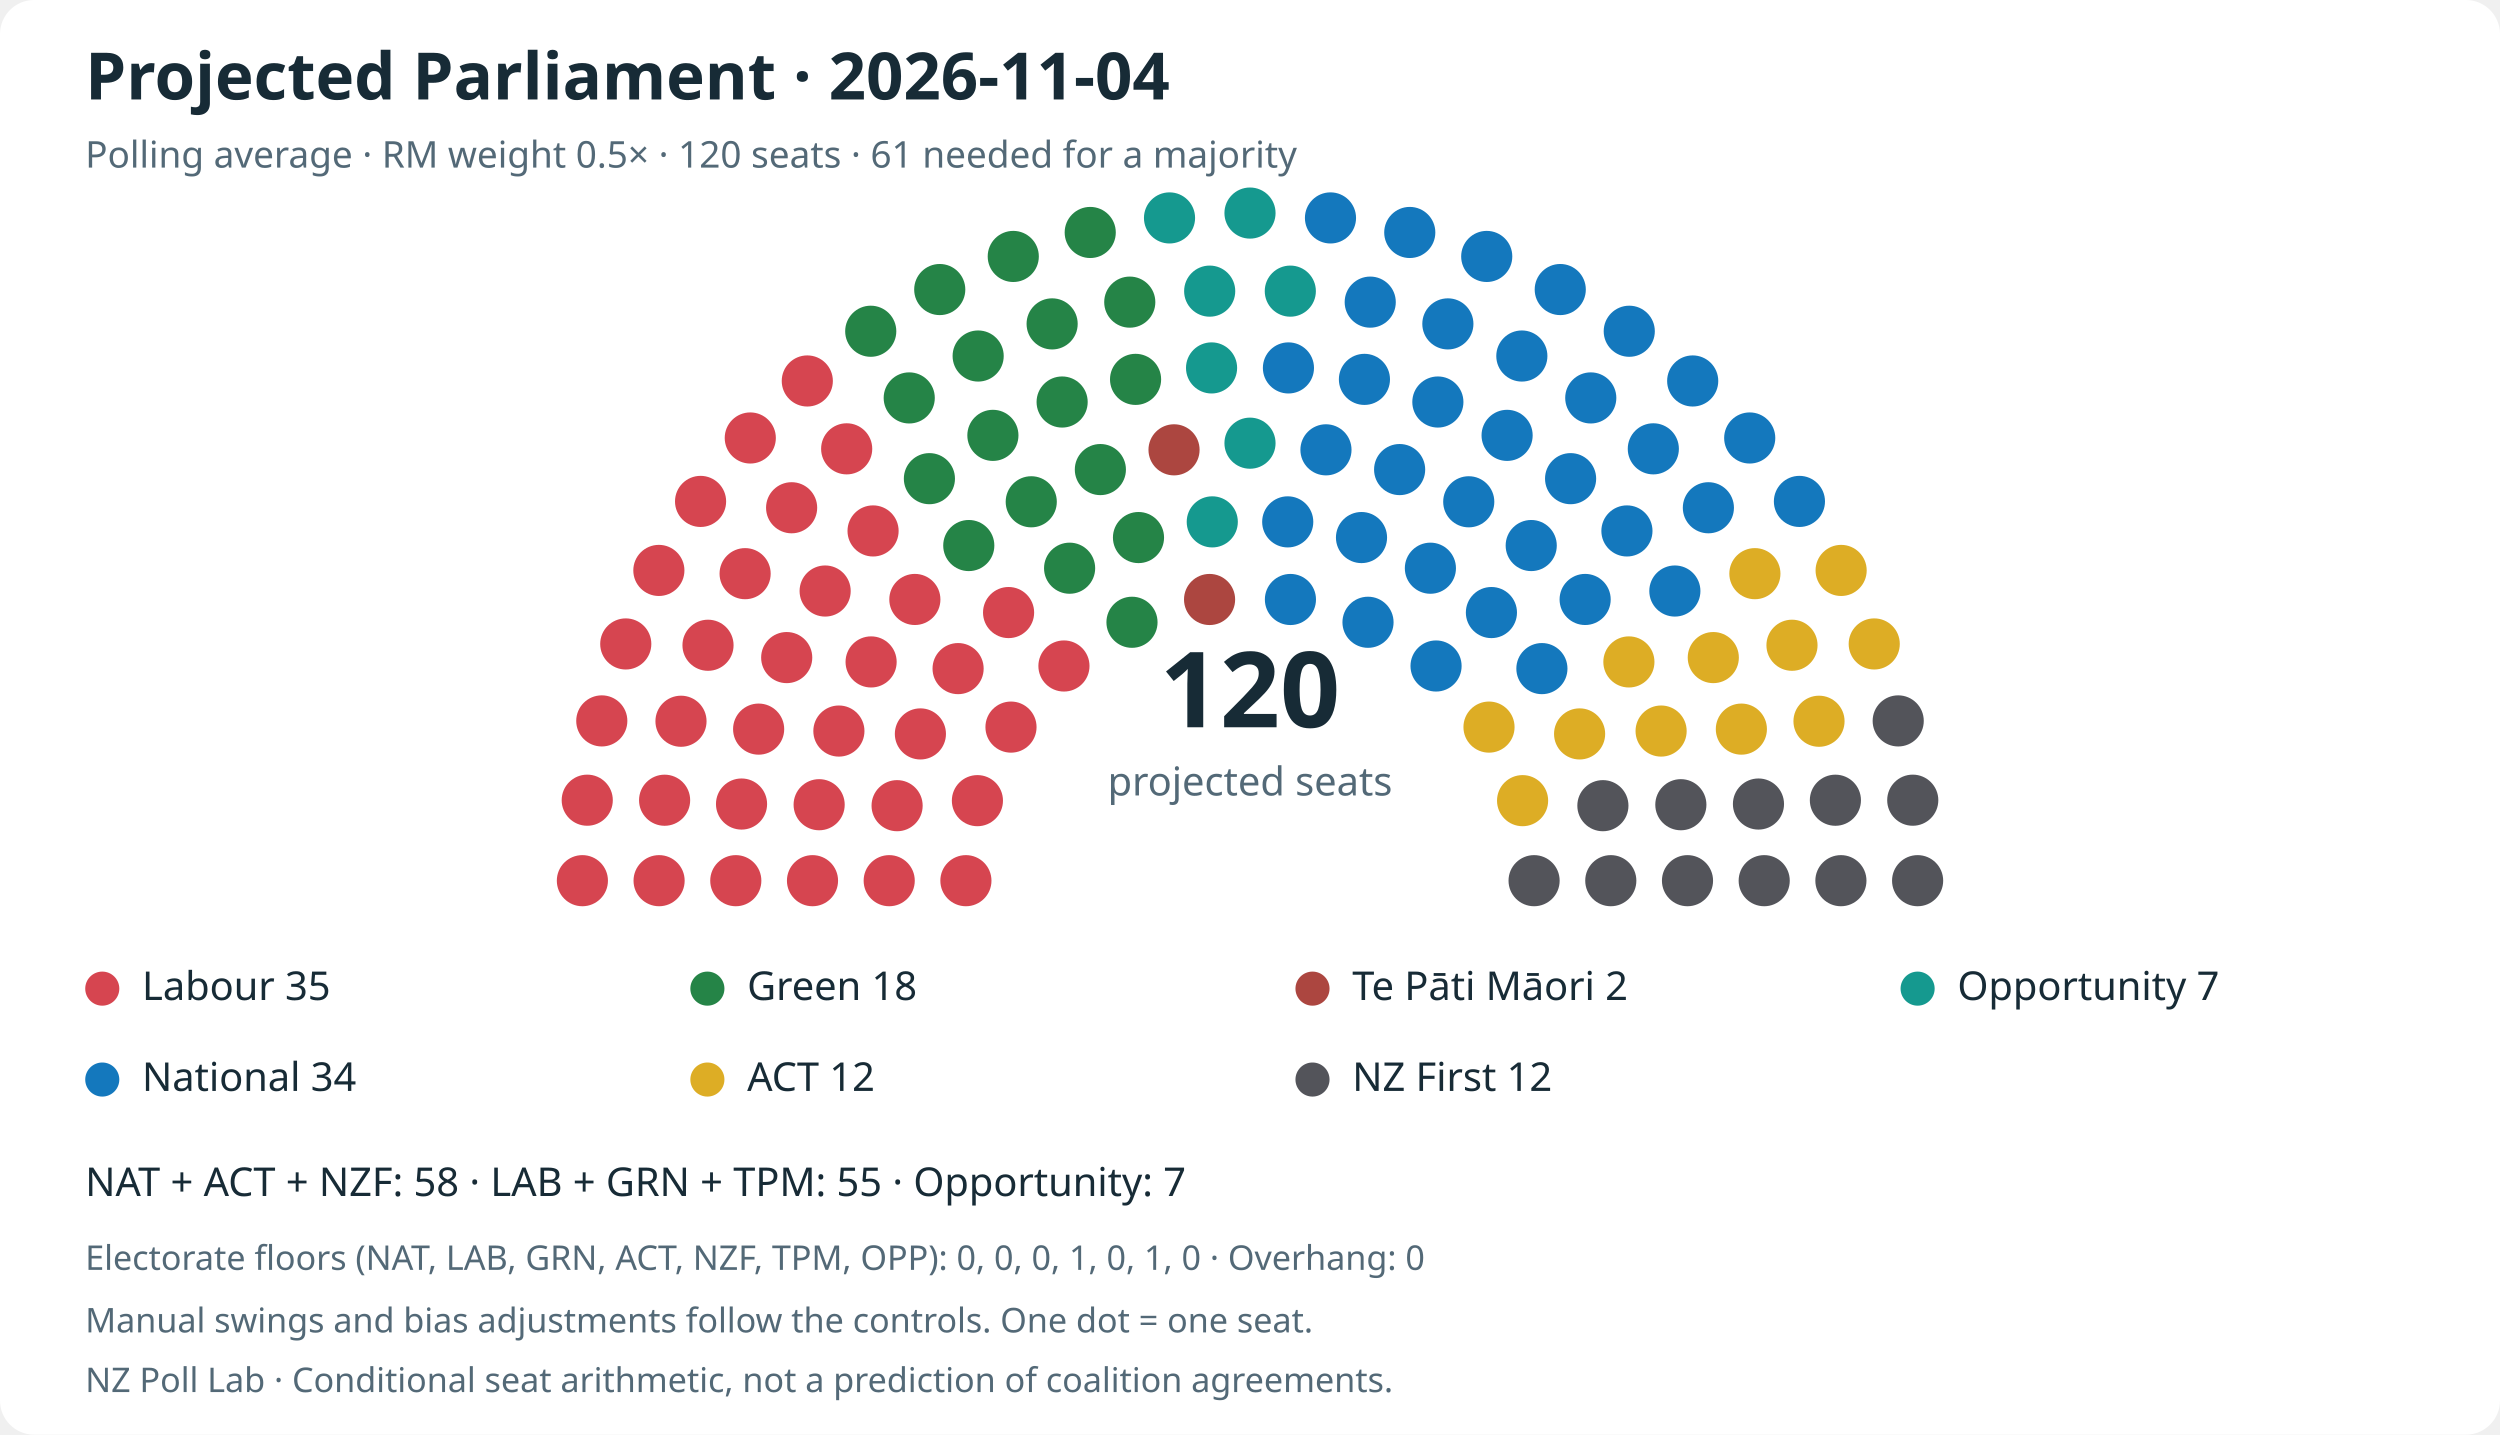
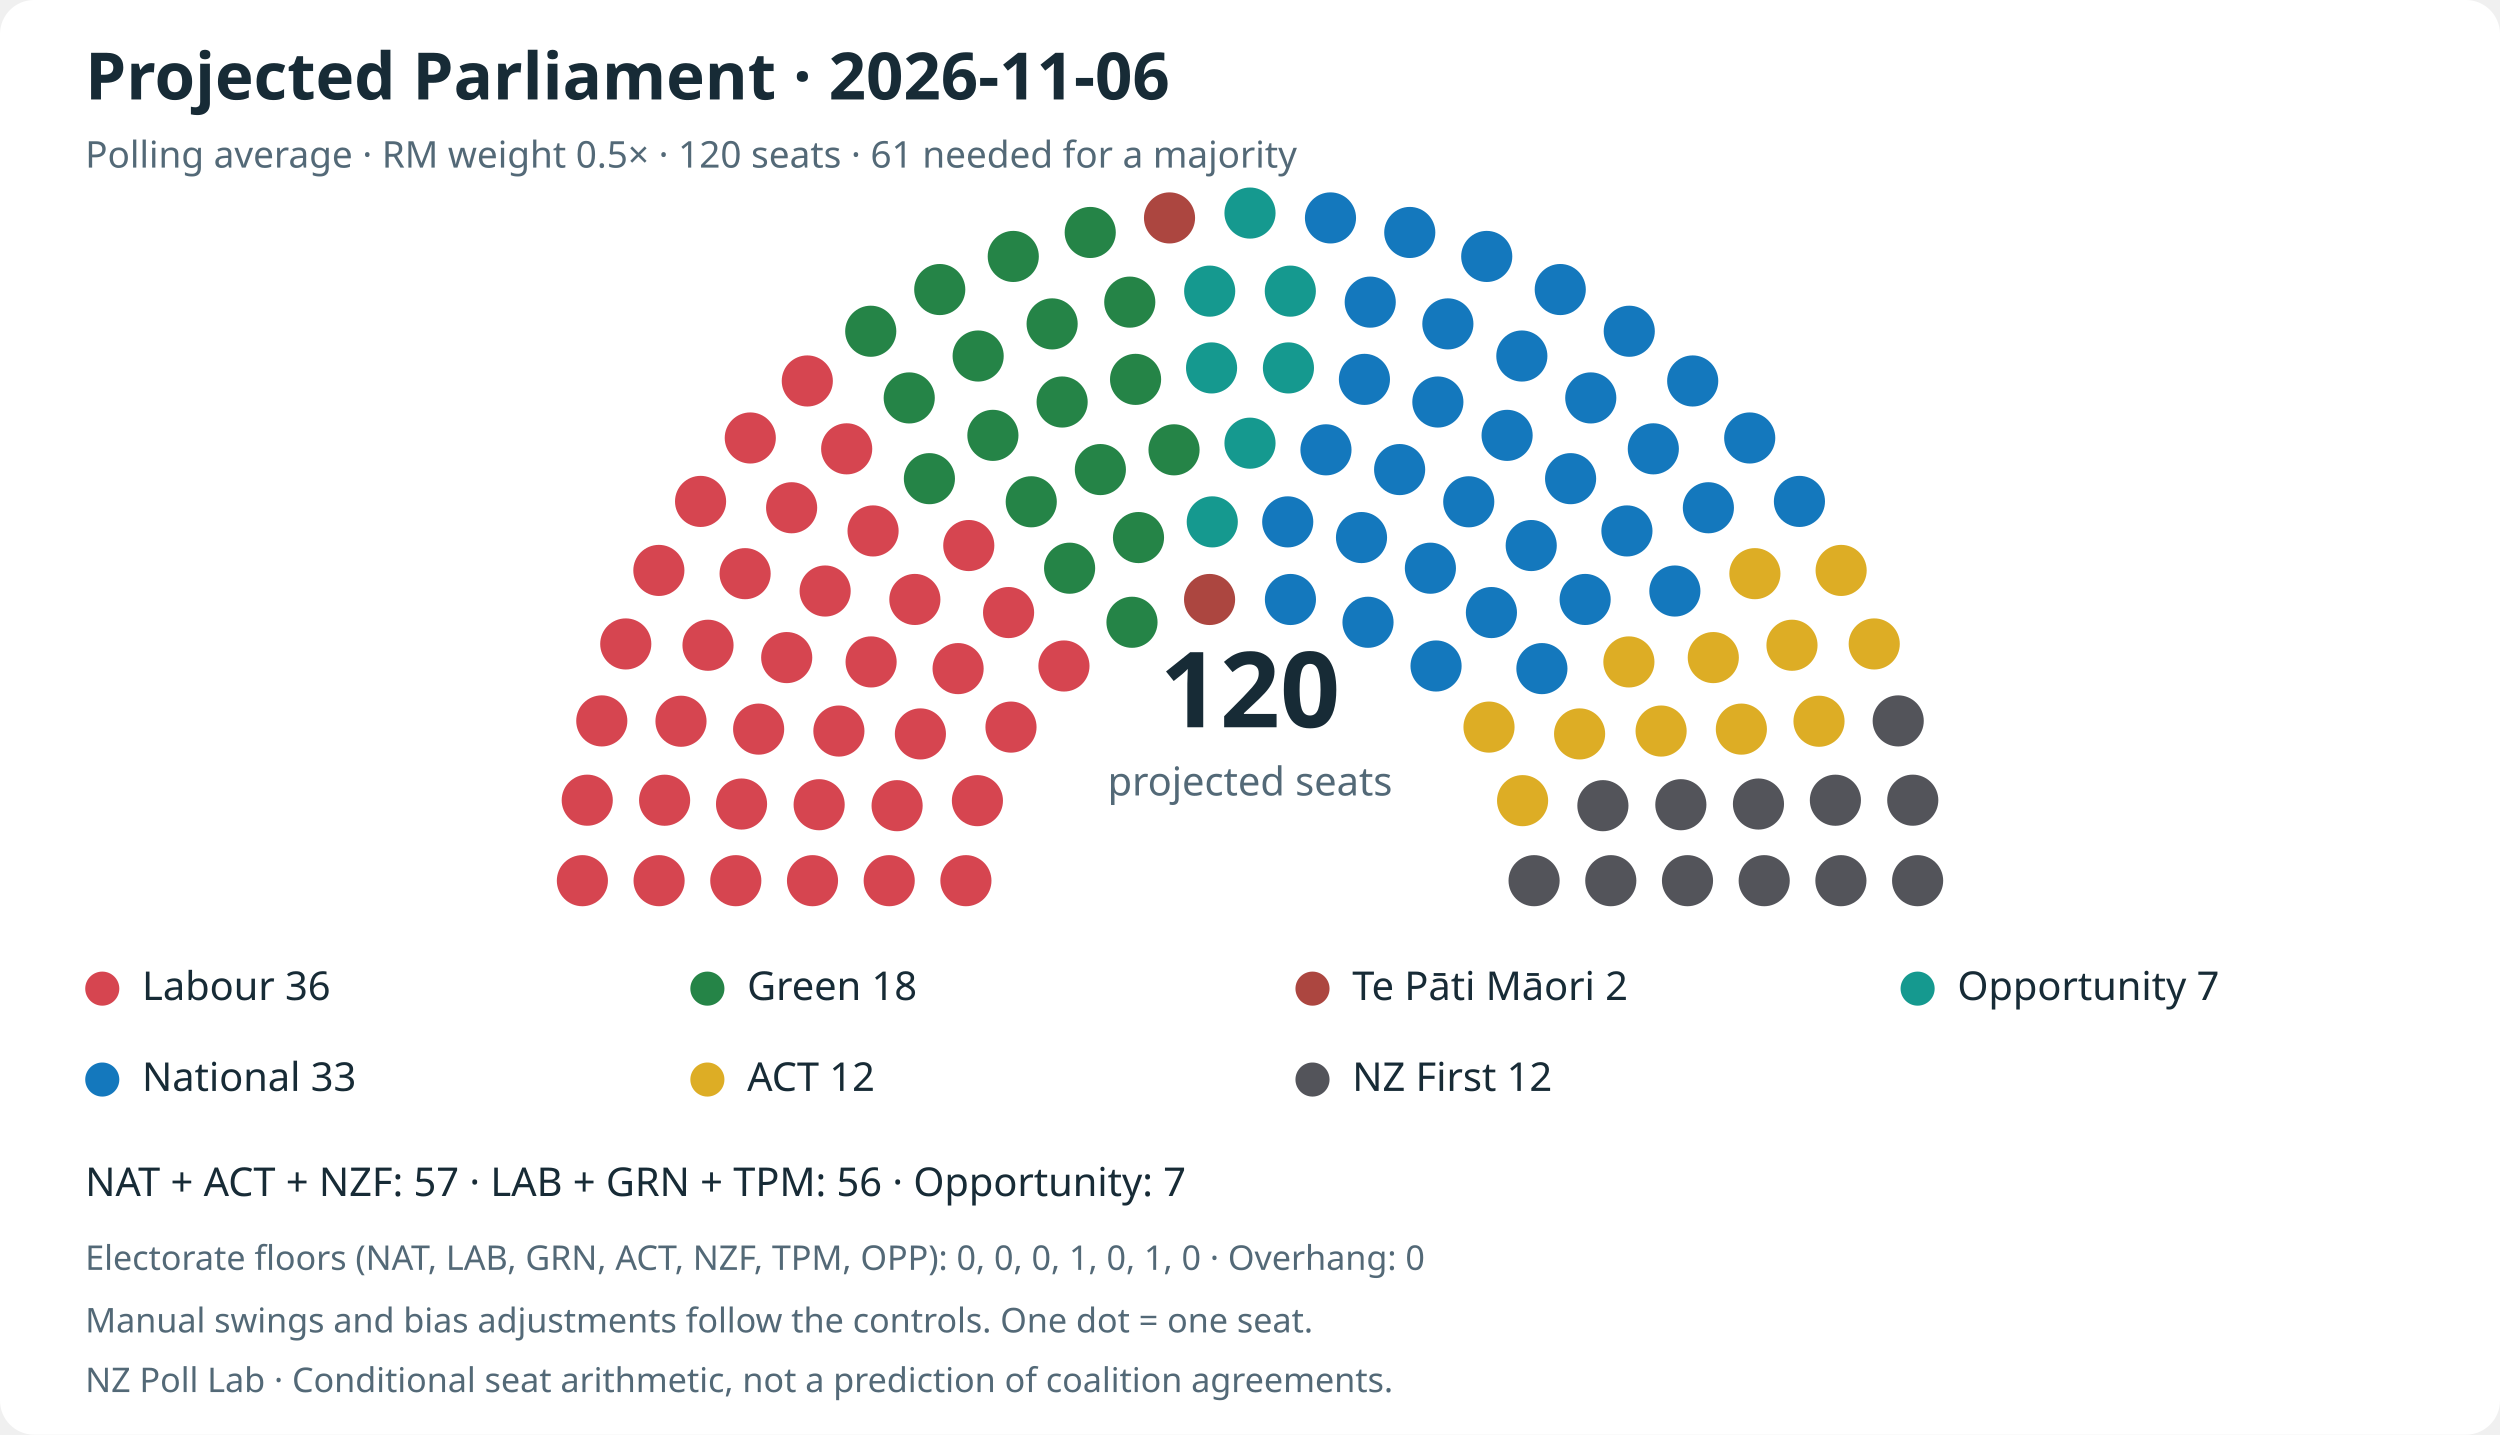
<svg xmlns="http://www.w3.org/2000/svg" viewBox="0 0 880 505" class="chart" role="img" aria-label="120 seat Parliament projection">
  <rect width="880" height="505" rx="12" fill="#ffffff" />
-   <text x="30" y="35" font-family="system-ui,sans-serif" font-size="23" font-weight="700" fill="#172b36">Projected Parliament · 2026-11-04</text>
+   <text x="30" y="35" font-family="system-ui,sans-serif" font-size="23" font-weight="700" fill="#172b36">Projected Parliament · 2026-11-06</text>
  <text x="30" y="59" font-family="system-ui,sans-serif" font-size="13" fill="#536977">Polling average · RM weight 0.5× · 120 seats · 61 needed for a majority</text>
  <circle cx="205.00" cy="310.00" r="9" fill="#d64550" />
  <circle cx="340.00" cy="310.00" r="9" fill="#d64550" />
  <circle cx="313.00" cy="310.00" r="9" fill="#d64550" />
  <circle cx="286.00" cy="310.00" r="9" fill="#d64550" />
  <circle cx="259.00" cy="310.00" r="9" fill="#d64550" />
  <circle cx="232.00" cy="310.00" r="9" fill="#d64550" />
  <circle cx="206.71" cy="281.67" r="9" fill="#d64550" />
  <circle cx="233.94" cy="281.68" r="9" fill="#d64550" />
  <circle cx="261.02" cy="283.02" r="9" fill="#d64550" />
  <circle cx="288.34" cy="283.26" r="9" fill="#d64550" />
  <circle cx="315.78" cy="283.60" r="9" fill="#d64550" />
  <circle cx="211.83" cy="253.76" r="9" fill="#d64550" />
  <circle cx="239.71" cy="253.88" r="9" fill="#d64550" />
  <circle cx="344.05" cy="281.83" r="9" fill="#d64550" />
  <circle cx="267.04" cy="256.65" r="9" fill="#d64550" />
  <circle cx="295.29" cy="257.33" r="9" fill="#d64550" />
  <circle cx="220.27" cy="226.67" r="9" fill="#d64550" />
  <circle cx="249.22" cy="227.13" r="9" fill="#d64550" />
  <circle cx="323.98" cy="258.34" r="9" fill="#d64550" />
  <circle cx="276.92" cy="231.47" r="9" fill="#d64550" />
  <circle cx="231.92" cy="200.79" r="9" fill="#d64550" />
  <circle cx="306.63" cy="233.00" r="9" fill="#d64550" />
  <circle cx="262.28" cy="201.93" r="9" fill="#d64550" />
  <circle cx="355.87" cy="255.94" r="9" fill="#d64550" />
  <circle cx="290.45" cy="208.04" r="9" fill="#d64550" />
  <circle cx="246.60" cy="176.50" r="9" fill="#d64550" />
  <circle cx="337.25" cy="235.35" r="9" fill="#d64550" />
  <circle cx="278.65" cy="178.73" r="9" fill="#d64550" />
  <circle cx="322.03" cy="211.01" r="9" fill="#d64550" />
  <circle cx="264.10" cy="154.17" r="9" fill="#d64550" />
  <circle cx="307.32" cy="186.89" r="9" fill="#d64550" />
  <circle cx="298.03" cy="157.99" r="9" fill="#d64550" />
  <circle cx="355.02" cy="215.62" r="9" fill="#d64550" />
  <circle cx="284.17" cy="134.10" r="9" fill="#d64550" />
  <circle cx="374.51" cy="234.43" r="9" fill="#d64550" />
-   <circle cx="341.01" cy="192.03" r="9" fill="#258447" />
+   <circle cx="341.01" cy="192.03" r="9" fill="#d64550" />
  <circle cx="327.15" cy="168.49" r="9" fill="#258447" />
  <circle cx="320.05" cy="140.07" r="9" fill="#258447" />
  <circle cx="306.50" cy="116.60" r="9" fill="#258447" />
  <circle cx="349.50" cy="153.25" r="9" fill="#258447" />
  <circle cx="363.00" cy="176.63" r="9" fill="#258447" />
  <circle cx="376.50" cy="200.01" r="9" fill="#258447" />
  <circle cx="330.79" cy="101.92" r="9" fill="#258447" />
  <circle cx="344.31" cy="125.32" r="9" fill="#258447" />
  <circle cx="398.46" cy="219.04" r="9" fill="#258447" />
  <circle cx="373.87" cy="141.51" r="9" fill="#258447" />
  <circle cx="356.67" cy="90.27" r="9" fill="#258447" />
  <circle cx="387.33" cy="165.29" r="9" fill="#258447" />
  <circle cx="370.35" cy="114.01" r="9" fill="#258447" />
  <circle cx="400.75" cy="189.22" r="9" fill="#258447" />
  <circle cx="383.76" cy="81.83" r="9" fill="#258447" />
  <circle cx="399.72" cy="133.54" r="9" fill="#258447" />
  <circle cx="397.68" cy="106.35" r="9" fill="#258447" />
-   <circle cx="413.26" cy="158.34" r="9" fill="#ac4640" />
+   <circle cx="413.26" cy="158.34" r="9" fill="#258447" />
  <circle cx="425.77" cy="211.02" r="9" fill="#ac4640" />
-   <circle cx="411.67" cy="76.71" r="9" fill="#15998f" />
+   <circle cx="411.67" cy="76.71" r="9" fill="#ac4640" />
  <circle cx="426.72" cy="183.70" r="9" fill="#15998f" />
  <circle cx="426.47" cy="129.51" r="9" fill="#15998f" />
  <circle cx="425.81" cy="102.48" r="9" fill="#15998f" />
  <circle cx="440.00" cy="156.00" r="9" fill="#15998f" />
  <circle cx="440.00" cy="75.00" r="9" fill="#15998f" />
  <circle cx="454.19" cy="102.48" r="9" fill="#15998f" />
-   <circle cx="453.53" cy="129.51" r="9" fill="#1478bd" />
+   <circle cx="453.53" cy="129.51" r="9" fill="#15998f" />
  <circle cx="453.28" cy="183.70" r="9" fill="#1478bd" />
  <circle cx="468.33" cy="76.71" r="9" fill="#1478bd" />
  <circle cx="454.23" cy="211.02" r="9" fill="#1478bd" />
  <circle cx="466.74" cy="158.34" r="9" fill="#1478bd" />
  <circle cx="482.32" cy="106.35" r="9" fill="#1478bd" />
  <circle cx="480.28" cy="133.54" r="9" fill="#1478bd" />
  <circle cx="496.24" cy="81.83" r="9" fill="#1478bd" />
  <circle cx="479.25" cy="189.22" r="9" fill="#1478bd" />
  <circle cx="509.65" cy="114.01" r="9" fill="#1478bd" />
  <circle cx="492.67" cy="165.29" r="9" fill="#1478bd" />
  <circle cx="523.33" cy="90.27" r="9" fill="#1478bd" />
  <circle cx="506.13" cy="141.51" r="9" fill="#1478bd" />
  <circle cx="481.54" cy="219.04" r="9" fill="#1478bd" />
  <circle cx="535.69" cy="125.32" r="9" fill="#1478bd" />
  <circle cx="549.21" cy="101.92" r="9" fill="#1478bd" />
  <circle cx="530.50" cy="153.25" r="9" fill="#1478bd" />
  <circle cx="517.00" cy="176.63" r="9" fill="#1478bd" />
  <circle cx="503.50" cy="200.01" r="9" fill="#1478bd" />
  <circle cx="573.50" cy="116.60" r="9" fill="#1478bd" />
  <circle cx="559.95" cy="140.07" r="9" fill="#1478bd" />
  <circle cx="552.85" cy="168.49" r="9" fill="#1478bd" />
  <circle cx="538.99" cy="192.03" r="9" fill="#1478bd" />
  <circle cx="505.49" cy="234.43" r="9" fill="#1478bd" />
  <circle cx="595.83" cy="134.10" r="9" fill="#1478bd" />
  <circle cx="524.98" cy="215.62" r="9" fill="#1478bd" />
  <circle cx="581.97" cy="157.99" r="9" fill="#1478bd" />
  <circle cx="572.68" cy="186.89" r="9" fill="#1478bd" />
  <circle cx="615.90" cy="154.17" r="9" fill="#1478bd" />
  <circle cx="557.97" cy="211.01" r="9" fill="#1478bd" />
  <circle cx="601.35" cy="178.73" r="9" fill="#1478bd" />
  <circle cx="542.75" cy="235.35" r="9" fill="#1478bd" />
  <circle cx="633.40" cy="176.50" r="9" fill="#1478bd" />
  <circle cx="589.55" cy="208.04" r="9" fill="#1478bd" />
  <circle cx="524.13" cy="255.94" r="9" fill="#ddad25" />
  <circle cx="617.72" cy="201.93" r="9" fill="#ddad25" />
  <circle cx="573.37" cy="233.00" r="9" fill="#ddad25" />
  <circle cx="648.08" cy="200.79" r="9" fill="#ddad25" />
  <circle cx="603.08" cy="231.47" r="9" fill="#ddad25" />
  <circle cx="556.02" cy="258.34" r="9" fill="#ddad25" />
  <circle cx="630.78" cy="227.13" r="9" fill="#ddad25" />
  <circle cx="659.73" cy="226.67" r="9" fill="#ddad25" />
  <circle cx="584.71" cy="257.33" r="9" fill="#ddad25" />
  <circle cx="612.96" cy="256.65" r="9" fill="#ddad25" />
  <circle cx="535.95" cy="281.83" r="9" fill="#ddad25" />
  <circle cx="640.29" cy="253.88" r="9" fill="#ddad25" />
  <circle cx="668.17" cy="253.76" r="9" fill="#53545a" />
  <circle cx="564.22" cy="283.60" r="9" fill="#53545a" />
  <circle cx="591.66" cy="283.26" r="9" fill="#53545a" />
  <circle cx="618.98" cy="283.02" r="9" fill="#53545a" />
  <circle cx="646.06" cy="281.68" r="9" fill="#53545a" />
  <circle cx="673.29" cy="281.67" r="9" fill="#53545a" />
  <circle cx="540.00" cy="310.00" r="9" fill="#53545a" />
  <circle cx="567.00" cy="310.00" r="9" fill="#53545a" />
  <circle cx="594.00" cy="310.00" r="9" fill="#53545a" />
  <circle cx="621.00" cy="310.00" r="9" fill="#53545a" />
  <circle cx="648.00" cy="310.00" r="9" fill="#53545a" />
  <circle cx="675.00" cy="310.00" r="9" fill="#53545a" />
  <text x="440" y="256" text-anchor="middle" font-family="system-ui,sans-serif" font-size="37" font-weight="700" fill="#172b36">120</text>
  <text x="440" y="280" text-anchor="middle" font-family="system-ui,sans-serif" font-size="14" fill="#536977">projected seats</text>
  <circle cx="36" cy="348" r="6" fill="#d64550" />
-   <text x="50" y="352" font-family="system-ui,sans-serif" font-size="14" fill="#172b36">Labour 35</text>
+   <text x="50" y="352" font-family="system-ui,sans-serif" font-size="14" fill="#172b36">Labour 36</text>
  <circle cx="249" cy="348" r="6" fill="#258447" />
  <text x="263" y="352" font-family="system-ui,sans-serif" font-size="14" fill="#172b36">Green 18</text>
  <circle cx="462" cy="348" r="6" fill="#ac4640" />
  <text x="476" y="352" font-family="system-ui,sans-serif" font-size="14" fill="#172b36">Te Pāti Māori 2</text>
  <circle cx="675" cy="348" r="6" fill="#15998f" />
  <text x="689" y="352" font-family="system-ui,sans-serif" font-size="14" fill="#172b36">Opportunity 7</text>
  <circle cx="36" cy="380" r="6" fill="#1478bd" />
-   <text x="50" y="384" font-family="system-ui,sans-serif" font-size="14" fill="#172b36">National 34</text>
+   <text x="50" y="384" font-family="system-ui,sans-serif" font-size="14" fill="#172b36">National 33</text>
  <circle cx="249" cy="380" r="6" fill="#ddad25" />
  <text x="263" y="384" font-family="system-ui,sans-serif" font-size="14" fill="#172b36">ACT 12</text>
  <circle cx="462" cy="380" r="6" fill="#53545a" />
  <text x="476" y="384" font-family="system-ui,sans-serif" font-size="14" fill="#172b36">NZ First 12</text>
-   <text x="30" y="421" font-family="system-ui,sans-serif" font-size="14" fill="#172b36">NAT + ACT + NZF: 58 · LAB + GRN + TPM: 55 · Opportunity: 7</text>
+   <text x="30" y="421" font-family="system-ui,sans-serif" font-size="14" fill="#172b36">NAT + ACT + NZF: 57 · LAB + GRN + TPM: 56 · Opportunity: 7</text>
  <text x="30" y="447" font-family="system-ui,sans-serif" font-size="12" fill="#536977">Electorate floors (NAT, LAB, GRN, ACT, NZF, TPM, OPP): 0, 0, 0, 1, 0, 1, 0 · Overhang: 0</text>
  <text x="30" y="469" font-family="system-ui,sans-serif" font-size="12" fill="#536977">Manual swings and bias adjustments follow the controls. One dot = one seat.</text>
  <text x="30" y="490" font-family="system-ui,sans-serif" font-size="12" fill="#536977">NZ Poll Lab · Conditional seat arithmetic, not a prediction of coalition agreements.</text>
</svg>
